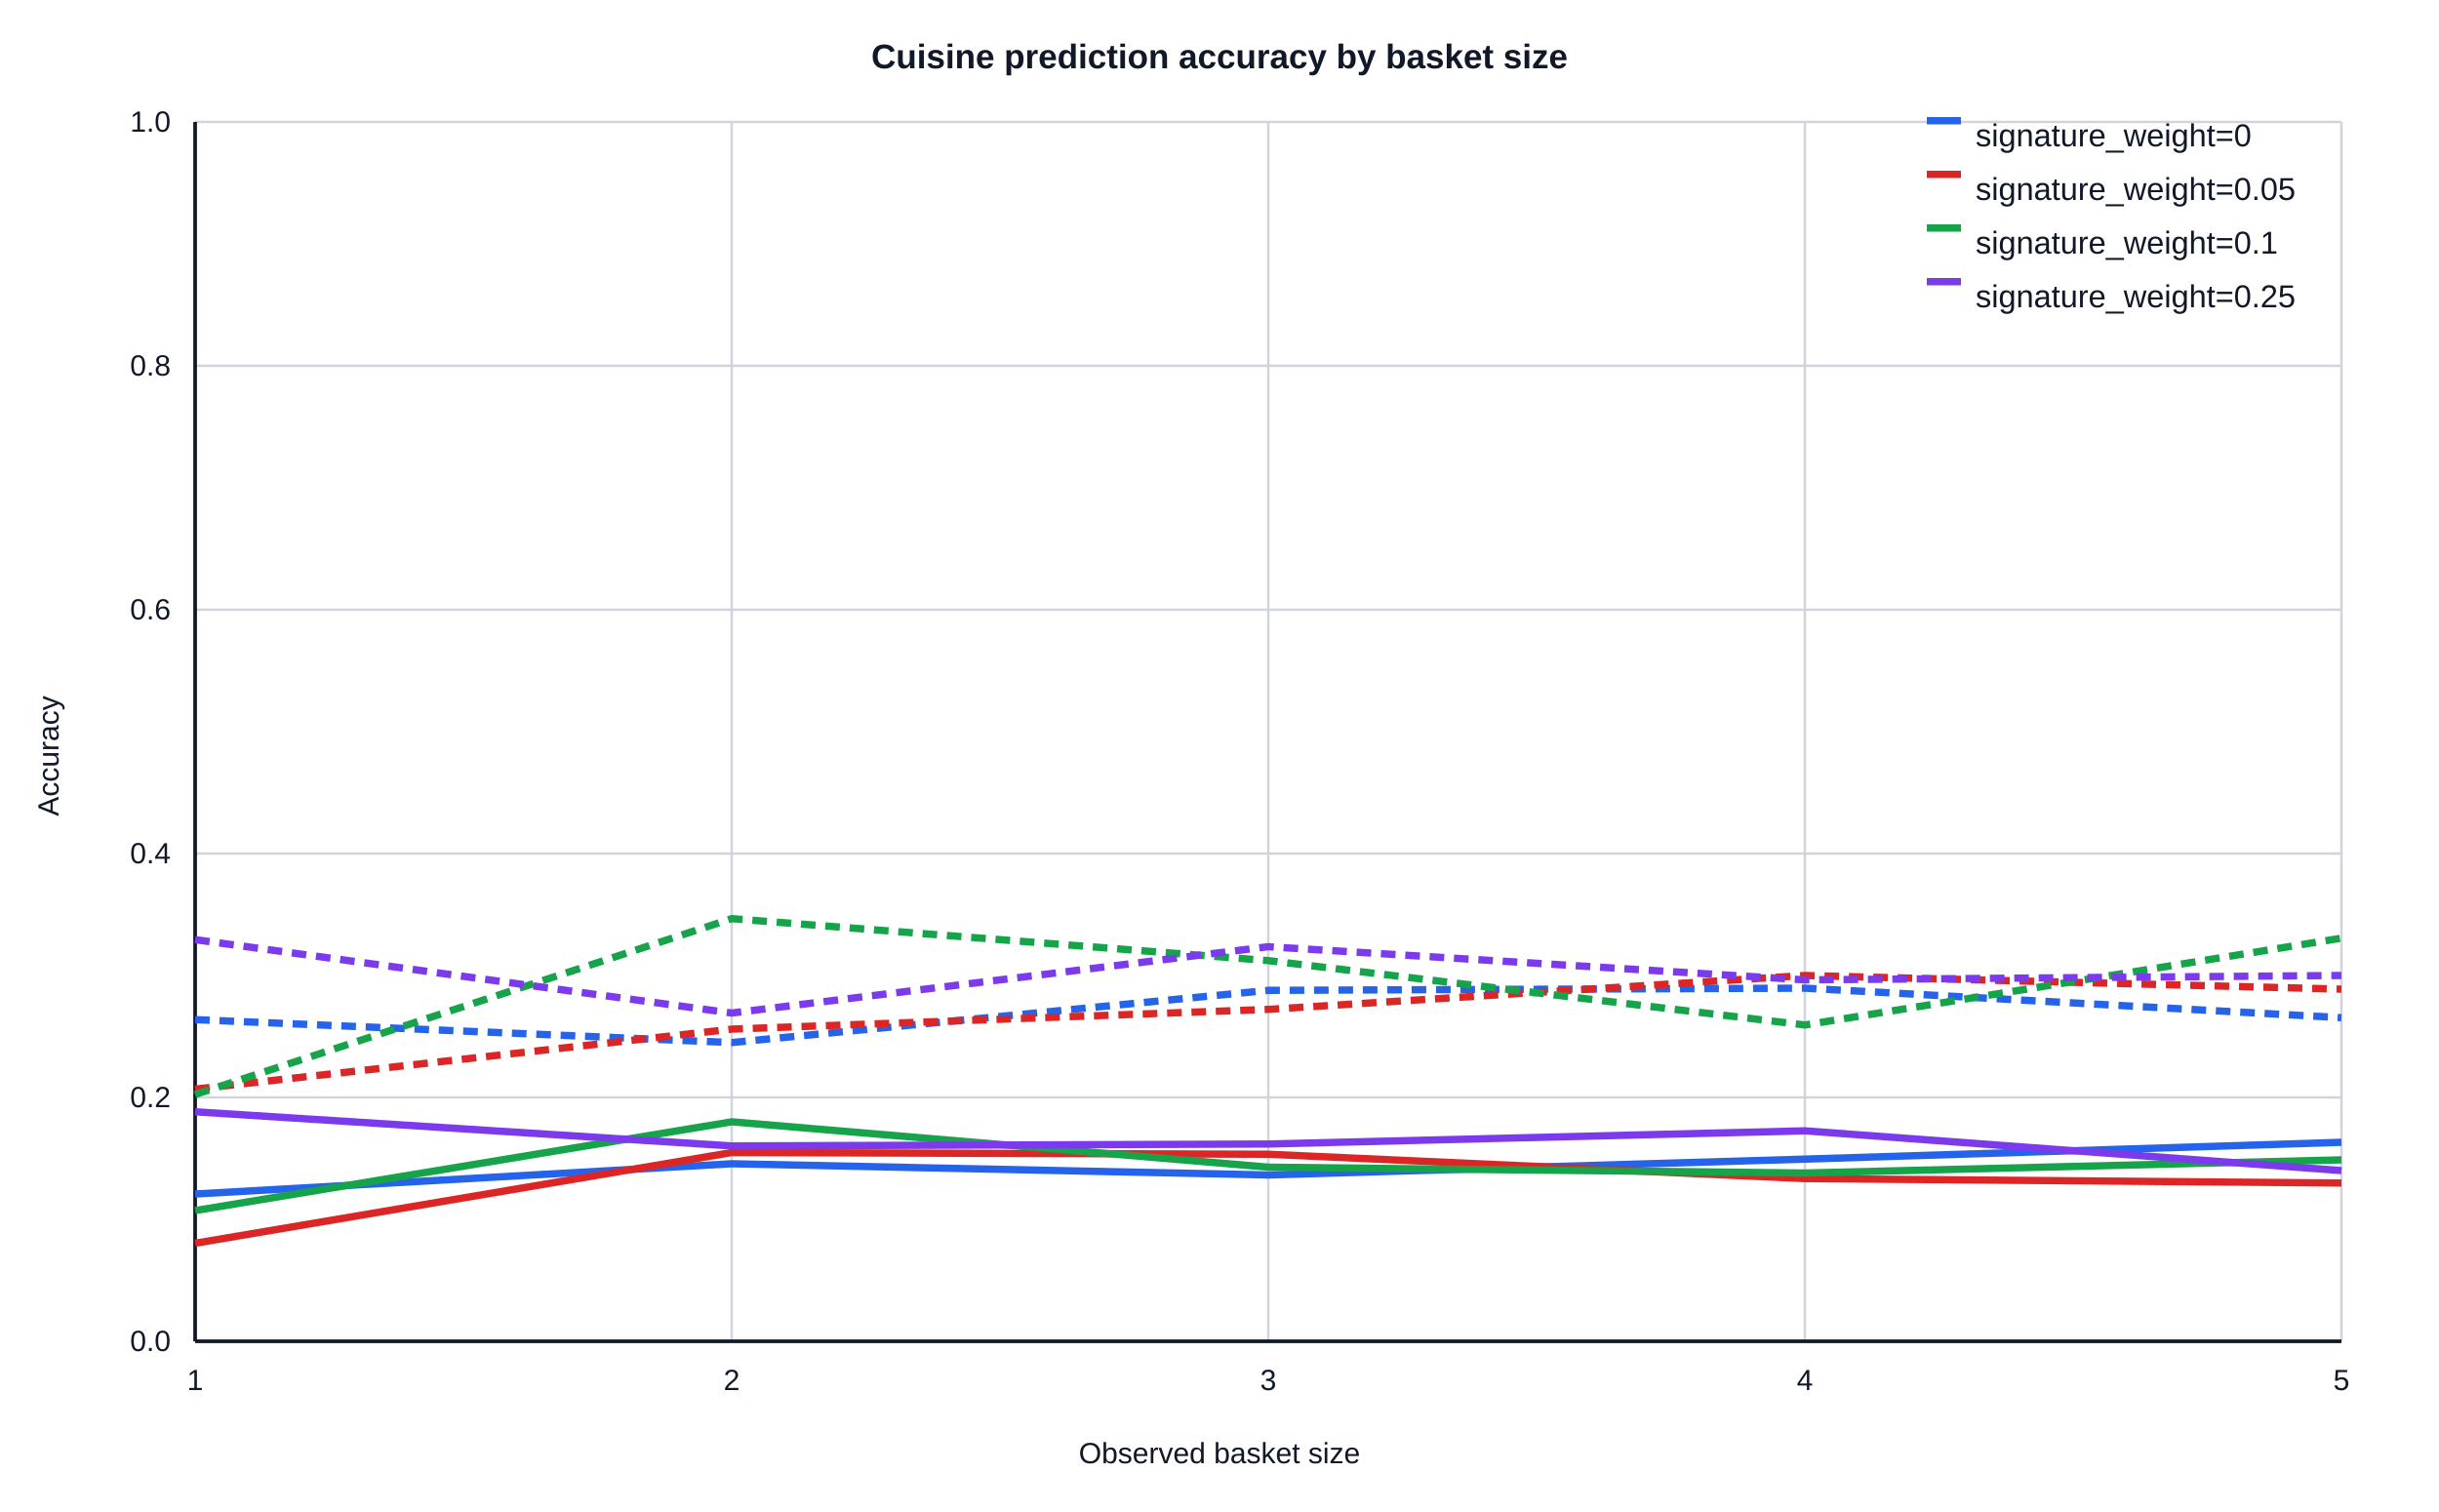
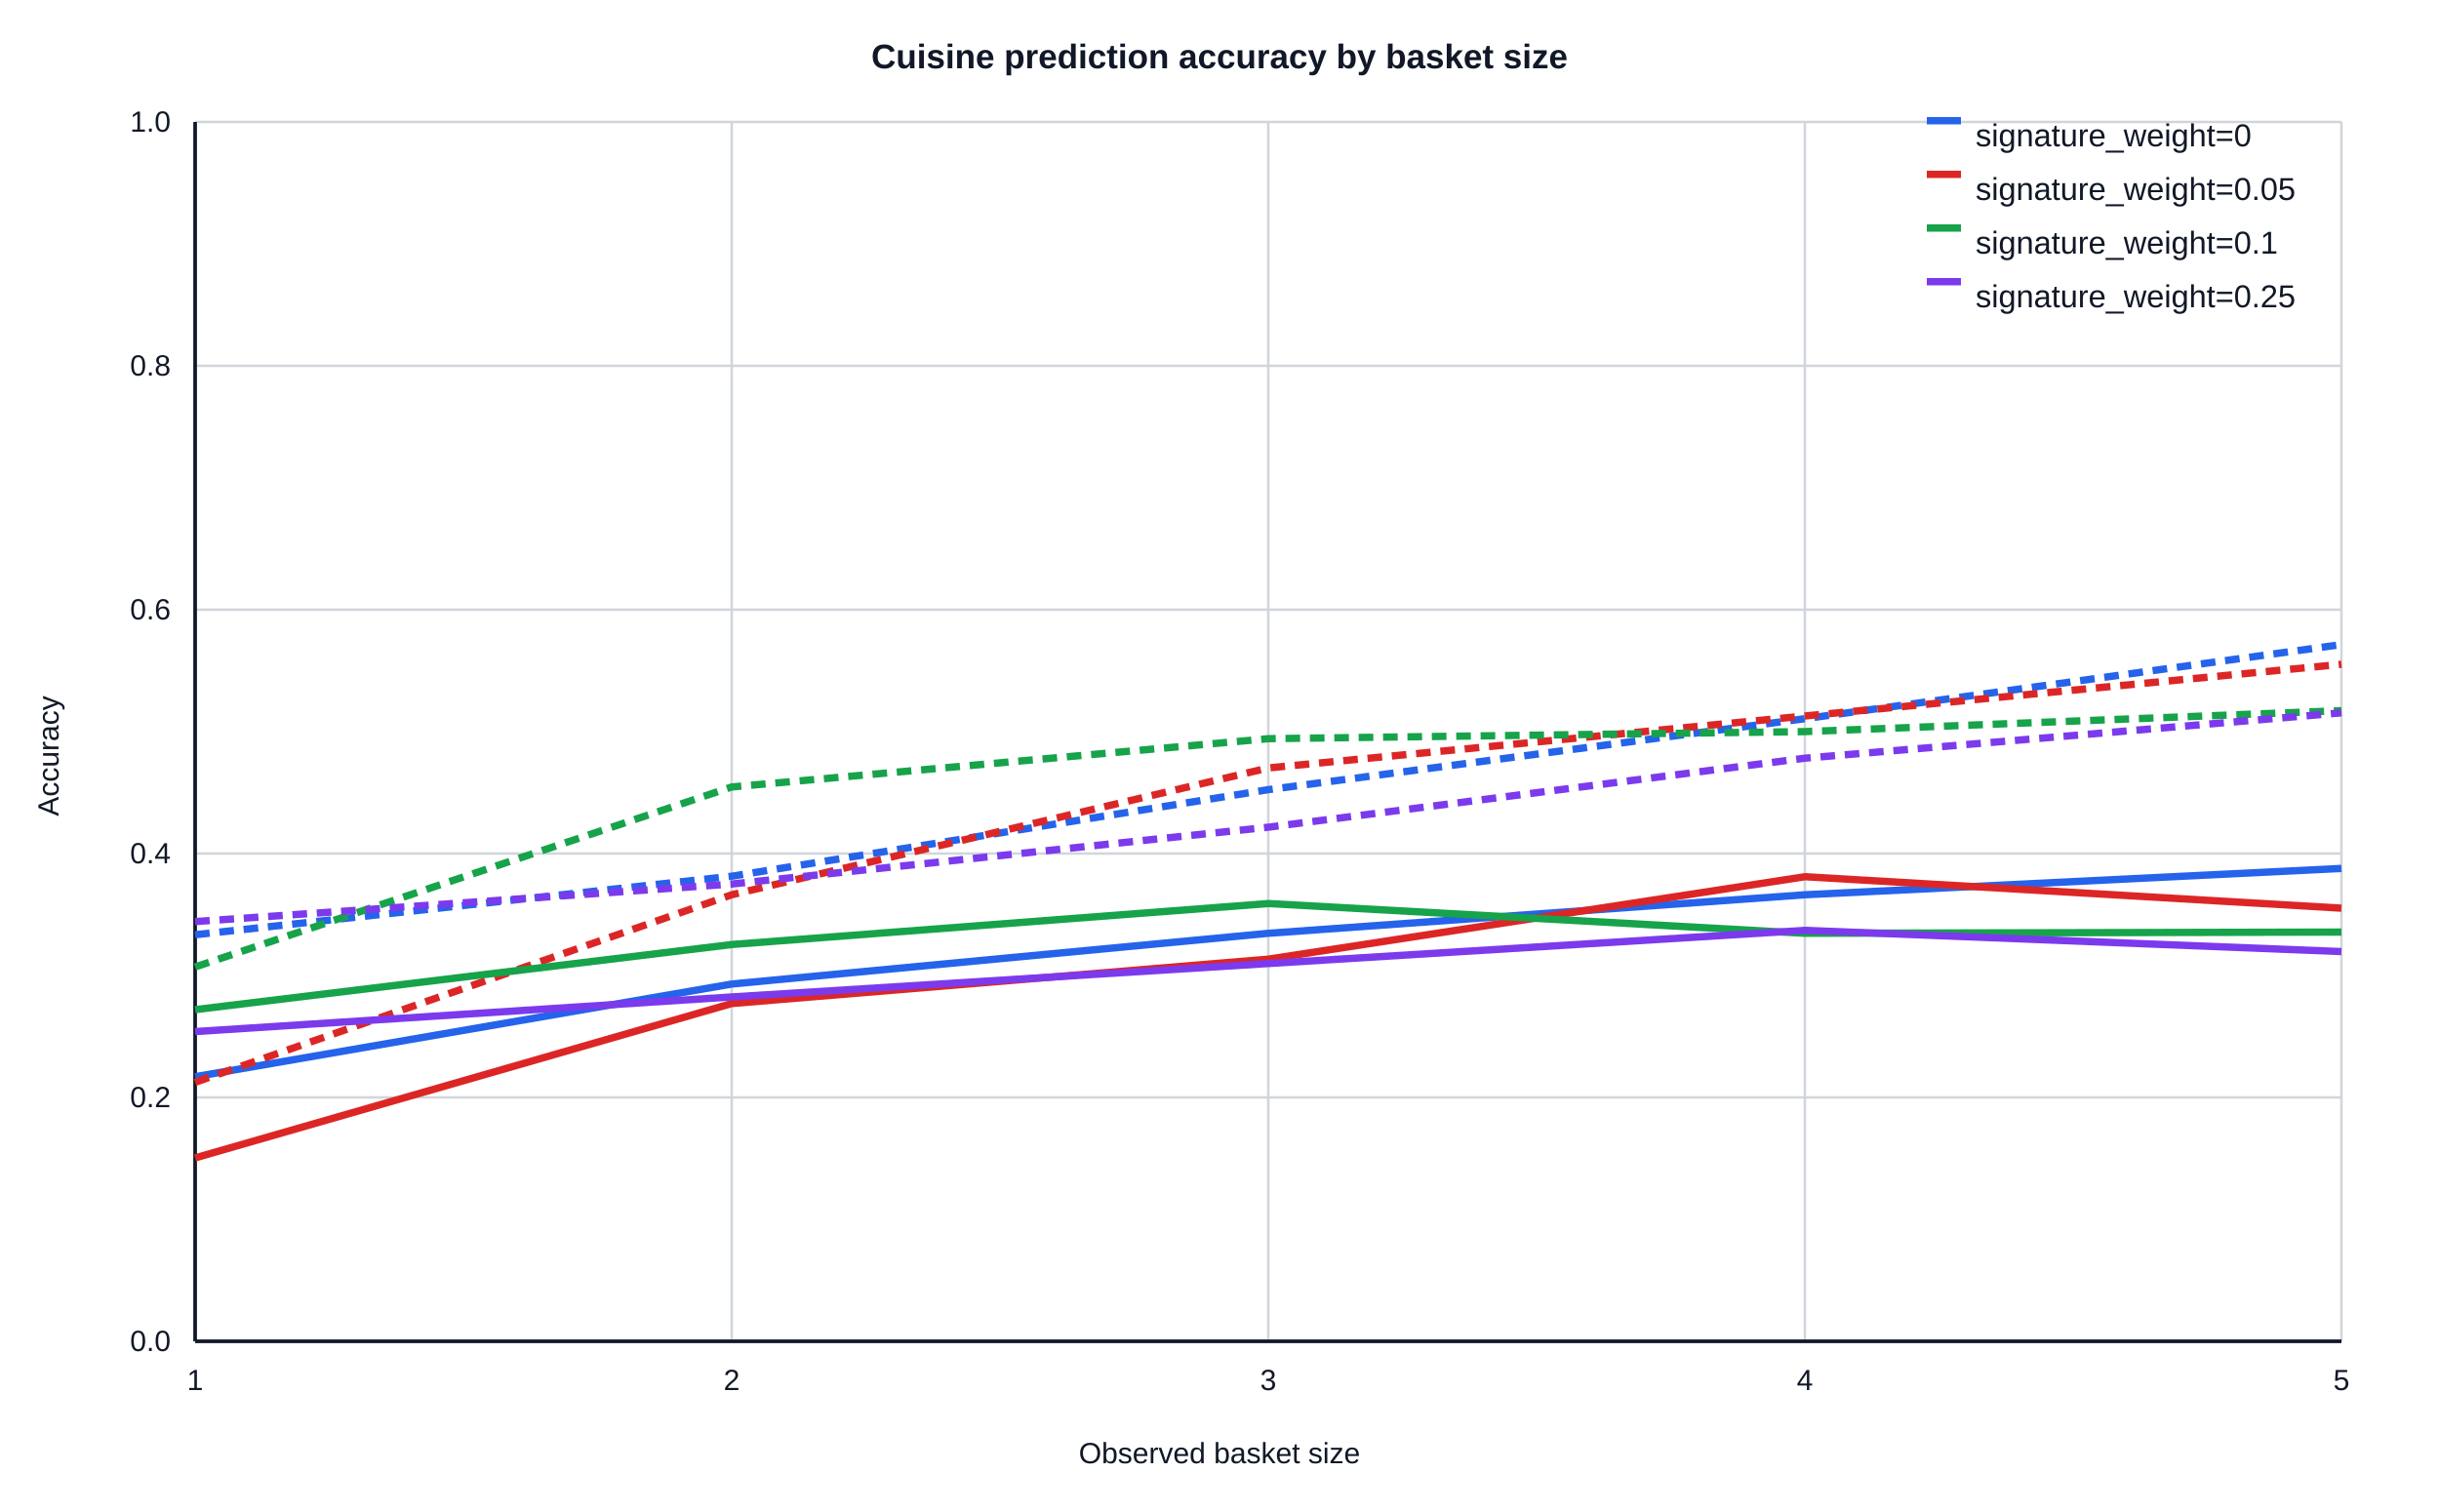
<svg xmlns="http://www.w3.org/2000/svg" width="1000" height="620" viewBox="0 0 1000 620">
  <rect width="100%" height="100%" fill="#ffffff" />
  <style>text{font-family:Arial,sans-serif;font-size:14px;fill:#111827} .small{font-size:12px} .axis{stroke:#111827;stroke-width:1.5} .grid{stroke:#d1d5db;stroke-width:1} .legend{font-size:13px} </style>
  <text x="500.0" y="28" text-anchor="middle" font-size="20" font-weight="700">Cuisine prediction accuracy by basket size</text>
  <line class="grid" x1="80" y1="550.0" x2="960" y2="550.0" />
  <text class="small" x="70" y="554.0" text-anchor="end">0.0</text>
  <line class="grid" x1="80" y1="450.0" x2="960" y2="450.0" />
  <text class="small" x="70" y="454.0" text-anchor="end">0.2</text>
  <line class="grid" x1="80" y1="350.0" x2="960" y2="350.0" />
  <text class="small" x="70" y="354.0" text-anchor="end">0.4</text>
  <line class="grid" x1="80" y1="250.0" x2="960" y2="250.0" />
  <text class="small" x="70" y="254.0" text-anchor="end">0.6</text>
  <line class="grid" x1="80" y1="150.0" x2="960" y2="150.0" />
  <text class="small" x="70" y="154.0" text-anchor="end">0.8</text>
  <line class="grid" x1="80" y1="50.0" x2="960" y2="50.0" />
  <text class="small" x="70" y="54.0" text-anchor="end">1.0</text>
  <line class="grid" x1="80.0" y1="50" x2="80.0" y2="550" />
  <text class="small" x="80.0" y="570" text-anchor="middle">1</text>
  <line class="grid" x1="300.0" y1="50" x2="300.0" y2="550" />
  <text class="small" x="300.0" y="570" text-anchor="middle">2</text>
  <line class="grid" x1="520.0" y1="50" x2="520.0" y2="550" />
  <text class="small" x="520.0" y="570" text-anchor="middle">3</text>
  <line class="grid" x1="740.0" y1="50" x2="740.0" y2="550" />
  <text class="small" x="740.0" y="570" text-anchor="middle">4</text>
  <line class="grid" x1="960.0" y1="50" x2="960.0" y2="550" />
  <text class="small" x="960.0" y="570" text-anchor="middle">5</text>
  <line class="axis" x1="80" y1="50" x2="80" y2="550" />
  <line class="axis" x1="80" y1="550" x2="960" y2="550" />
-   <polyline fill="none" stroke="#2563eb" stroke-width="3" points="80.0,489.6 300.0,477.2 520.0,481.8 740.0,475.3 960.0,468.4" />
-   <polyline fill="none" stroke="#2563eb" stroke-width="3" stroke-dasharray="6,4" points="80.0,418.1 300.0,427.5 520.0,406.1 740.0,405.2 960.0,417.3" />
+   <polyline fill="none" stroke="#2563eb" stroke-width="3" points="80.0,441.5 300.0,403.5 520.0,382.7 740.0,366.9 960.0,356.1" />
+   <polyline fill="none" stroke="#2563eb" stroke-width="3" stroke-dasharray="6,4" points="80.0,383.3 300.0,359.3 520.0,323.8 740.0,294.7 960.0,264.3" />
  <rect x="790" y="48" width="14" height="3" fill="#2563eb" />
  <text class="legend" x="810" y="60">signature_weight=0</text>
-   <polyline fill="none" stroke="#dc2626" stroke-width="3" points="80.0,509.8 300.0,472.6 520.0,473.3 740.0,483.3 960.0,485.1" />
-   <polyline fill="none" stroke="#dc2626" stroke-width="3" stroke-dasharray="6,4" points="80.0,446.6 300.0,422.0 520.0,413.9 740.0,400.0 960.0,405.6" />
+   <polyline fill="none" stroke="#dc2626" stroke-width="3" points="80.0,474.8 300.0,411.5 520.0,393.3 740.0,359.5 960.0,372.4" />
+   <polyline fill="none" stroke="#dc2626" stroke-width="3" stroke-dasharray="6,4" points="80.0,443.8 300.0,366.9 520.0,314.9 740.0,293.6 960.0,272.4" />
  <rect x="790" y="70" width="14" height="3" fill="#dc2626" />
  <text class="legend" x="810" y="82">signature_weight=0.05</text>
-   <polyline fill="none" stroke="#16a34a" stroke-width="3" points="80.0,496.4 300.0,460.0 520.0,478.6 740.0,481.0 960.0,475.6" />
-   <polyline fill="none" stroke="#16a34a" stroke-width="3" stroke-dasharray="6,4" points="80.0,448.8 300.0,376.7 520.0,393.9 740.0,420.3 960.0,384.7" />
+   <polyline fill="none" stroke="#16a34a" stroke-width="3" points="80.0,414.0 300.0,387.3 520.0,370.5 740.0,382.7 960.0,382.2" />
+   <polyline fill="none" stroke="#16a34a" stroke-width="3" stroke-dasharray="6,4" points="80.0,396.5 300.0,322.7 520.0,302.9 740.0,300.0 960.0,291.4" />
  <rect x="790" y="92" width="14" height="3" fill="#16a34a" />
  <text class="legend" x="810" y="104">signature_weight=0.1</text>
-   <polyline fill="none" stroke="#7c3aed" stroke-width="3" points="80.0,455.9 300.0,469.9 520.0,469.1 740.0,463.7 960.0,480.0" />
-   <polyline fill="none" stroke="#7c3aed" stroke-width="3" stroke-dasharray="6,4" points="80.0,385.3 300.0,415.4 520.0,388.2 740.0,401.8 960.0,400.0" />
+   <polyline fill="none" stroke="#7c3aed" stroke-width="3" points="80.0,423.0 300.0,408.8 520.0,395.1 740.0,381.5 960.0,390.2" />
+   <polyline fill="none" stroke="#7c3aed" stroke-width="3" stroke-dasharray="6,4" points="80.0,377.9 300.0,362.5 520.0,339.2 740.0,310.9 960.0,292.3" />
  <rect x="790" y="114" width="14" height="3" fill="#7c3aed" />
  <text class="legend" x="810" y="126">signature_weight=0.25</text>
  <text class="small" x="500.0" y="600" text-anchor="middle">Observed basket size</text>
  <text class="small" transform="translate(24,310.0) rotate(-90)" text-anchor="middle">Accuracy</text>
</svg>
